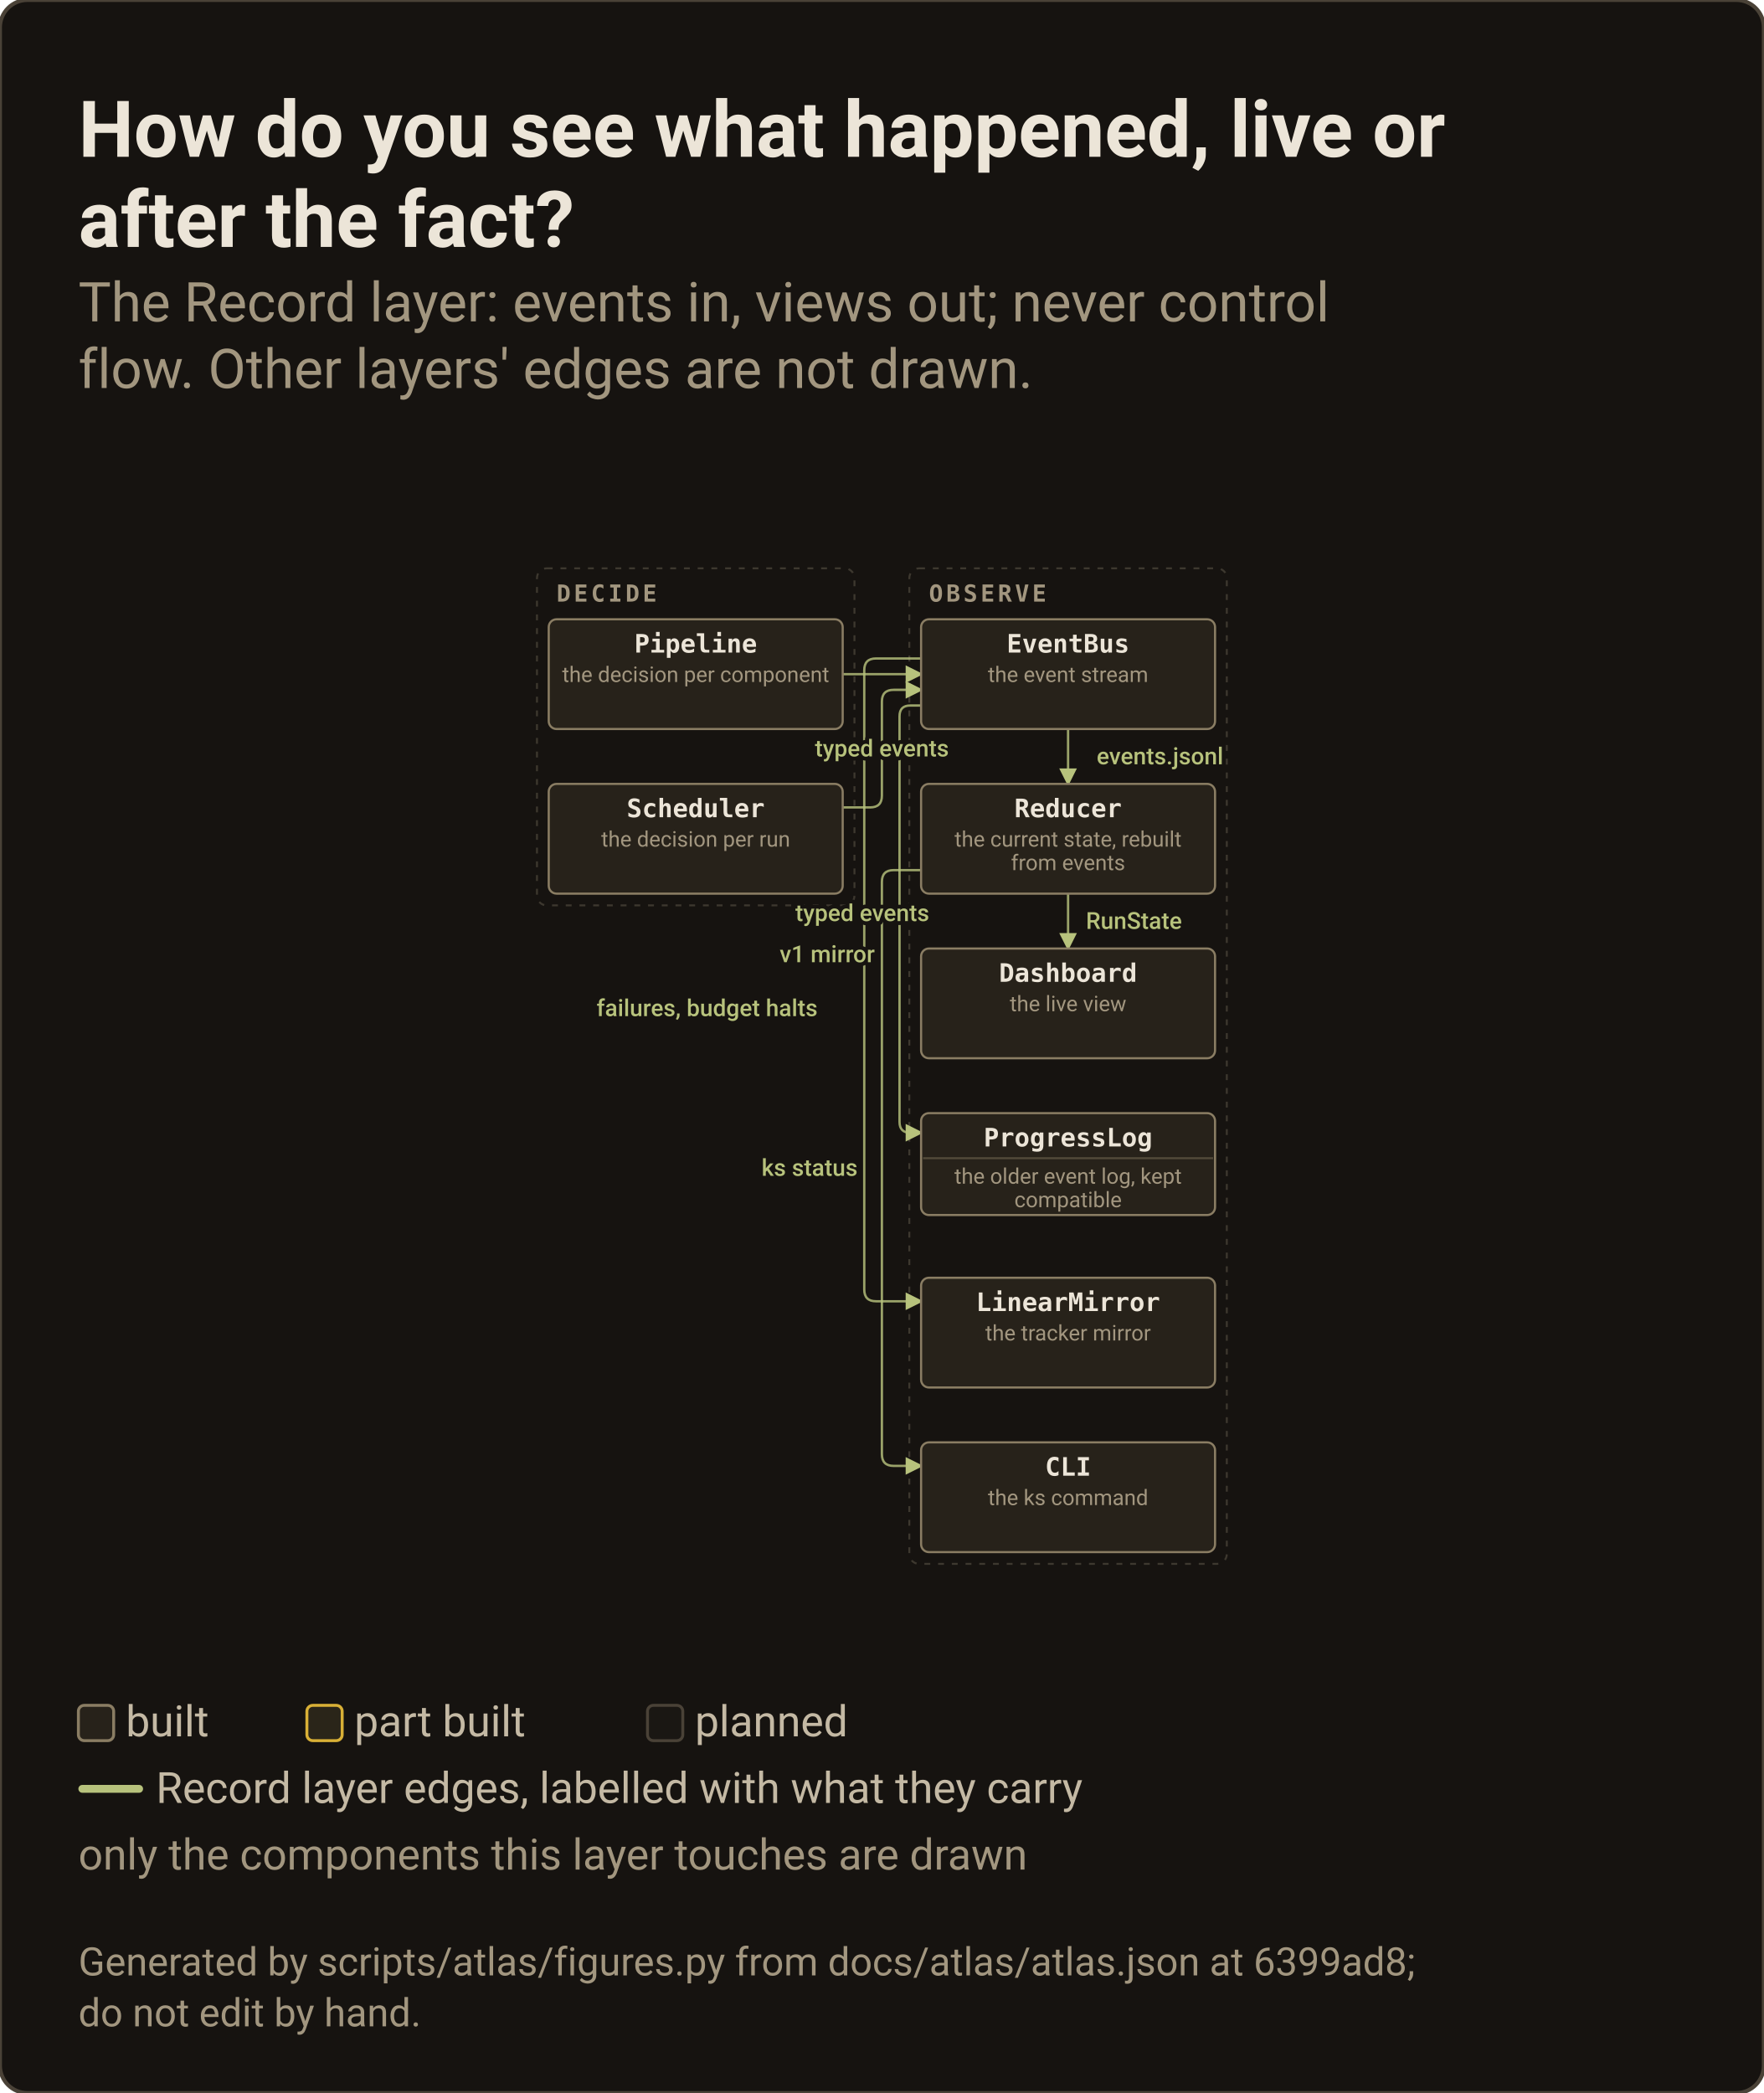
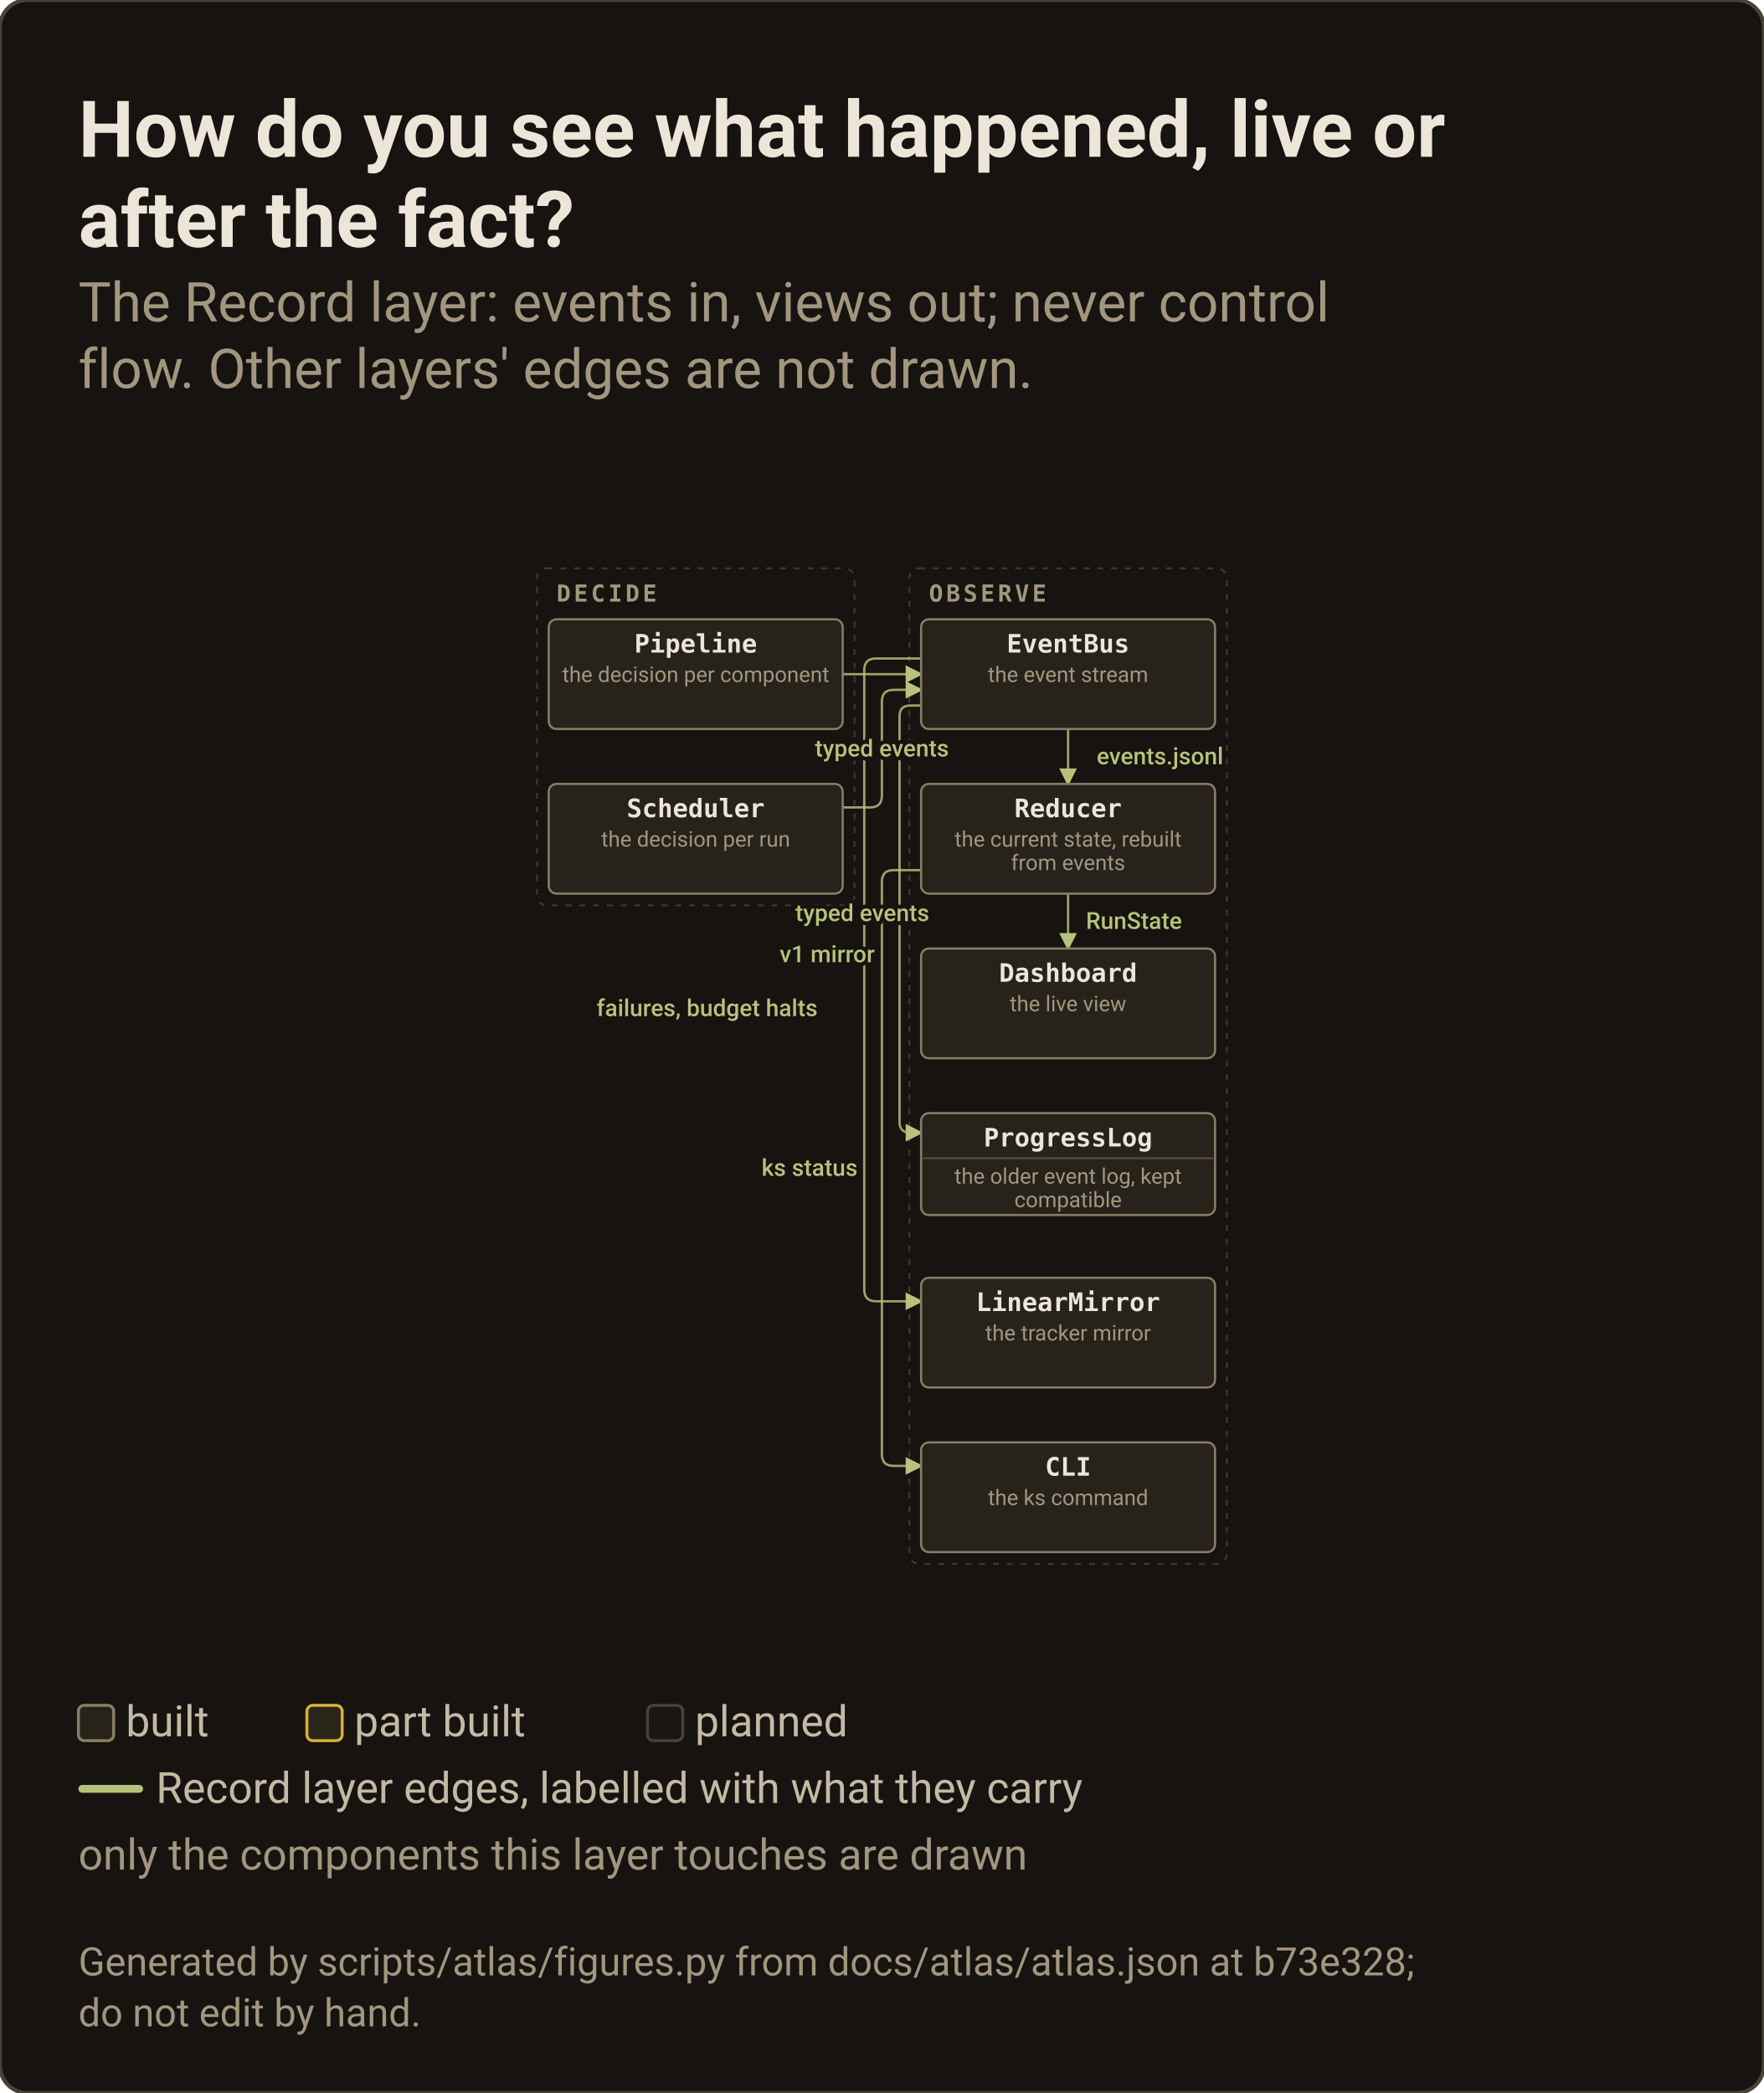
<svg xmlns="http://www.w3.org/2000/svg" width="900" height="1068" viewBox="0 0 900 1068" role="img" aria-label="Record layer of the kstrl system map">
  <rect x="0" y="0" width="900" height="1068" rx="14" fill="#161310" stroke="#4A4237" stroke-width="2" />
  <text x="40.0" y="80.0" class="c0">How do you see what happened, live or</text>
  <text x="40.0" y="126.0" class="c0">after the fact?</text>
  <text x="40.0" y="164.0" class="c1">The Record layer: events in, views out; never control</text>
  <text x="40.0" y="198.0" class="c1">flow. Other layers' edges are not drawn.</text>
  <svg id="map" x="266.0" y="216.0" width="368" height="632" viewBox="0 0 368 632" overflow="visible">
    <defs>
      <marker id="map-m-work" viewBox="0 0 8 8" refX="7" refY="4" markerUnits="userSpaceOnUse" markerWidth="9" markerHeight="9" orient="auto-start-reverse">
        <path d="M0,0 L8,4 L0,8 z" fill="#D9CDB2" />
      </marker>
      <marker id="map-m-measure" viewBox="0 0 8 8" refX="7" refY="4" markerUnits="userSpaceOnUse" markerWidth="9" markerHeight="9" orient="auto-start-reverse">
        <path d="M0,0 L8,4 L0,8 z" fill="#82A7BA" />
      </marker>
      <marker id="map-m-feedback" viewBox="0 0 8 8" refX="7" refY="4" markerUnits="userSpaceOnUse" markerWidth="9" markerHeight="9" orient="auto-start-reverse">
        <path d="M0,0 L8,4 L0,8 z" fill="#E39A86" />
      </marker>
      <marker id="map-m-operator" viewBox="0 0 8 8" refX="7" refY="4" markerUnits="userSpaceOnUse" markerWidth="9" markerHeight="9" orient="auto-start-reverse">
        <path d="M0,0 L8,4 L0,8 z" fill="#DD9BBD" />
      </marker>
      <marker id="map-m-trust" viewBox="0 0 8 8" refX="7" refY="4" markerUnits="userSpaceOnUse" markerWidth="9" markerHeight="9" orient="auto-start-reverse">
        <path d="M0,0 L8,4 L0,8 z" fill="#B48EC9" />
      </marker>
      <marker id="map-m-learn" viewBox="0 0 8 8" refX="7" refY="4" markerUnits="userSpaceOnUse" markerWidth="9" markerHeight="9" orient="auto-start-reverse">
        <path d="M0,0 L8,4 L0,8 z" fill="#86C9A9" />
      </marker>
      <marker id="map-m-record" viewBox="0 0 8 8" refX="7" refY="4" markerUnits="userSpaceOnUse" markerWidth="9" markerHeight="9" orient="auto-start-reverse">
        <path d="M0,0 L8,4 L0,8 z" fill="#B7C27C" />
      </marker>
      <marker id="map-m-change" viewBox="0 0 8 8" refX="7" refY="4" markerUnits="userSpaceOnUse" markerWidth="9" markerHeight="9" orient="auto-start-reverse">
        <path d="M0,0 L8,4 L0,8 z" fill="#E26D5A" />
      </marker>
      <marker id="map-m-reach" viewBox="0 0 8 8" refX="7" refY="4" markerUnits="userSpaceOnUse" markerWidth="9" markerHeight="9" orient="auto-start-reverse">
        <path d="M0,0 L8,4 L0,8 z" fill="#E5A84F" />
      </marker>
    </defs>
    <style>#map .node.quiet{opacity:.42}#map .node.planned{opacity:.5}#map .node.planned.quiet{opacity:.3}#map .node.meas .node__box{stroke:#82A7BA;stroke-width:2.2}#map .node.acts .node__box{stroke:#E5A84F;stroke-width:2.4}#map .node__ring{display:none;fill:none;stroke:#82A7BA;stroke-width:1.6}#map .node.meas .node__ring{display:inline}#map .flow.planned{opacity:.35}#map .flowlbl.planned{opacity:.5}#map .flow.off,#map .flowlbl.off{display:none}#map .flow.hot{opacity:1;stroke-opacity:1;stroke-width:2.6}#map .flowlbl.hot{opacity:1}</style>
    <rect x="8.0" y="74.0" width="162.0" height="172.0" rx="5" fill="none" stroke="#A2967F" stroke-opacity=".28" stroke-width="1" stroke-dasharray="3 4" />
    <text x="18.0" y="91.0" class="t1">DECIDE</text>
    <rect x="198.0" y="74.0" width="162.0" height="508.0" rx="5" fill="none" stroke="#A2967F" stroke-opacity=".28" stroke-width="1" stroke-dasharray="3 4" />
    <text x="208.0" y="91.0" class="t1">OBSERVE</text>
    <g data-layer="flow">
      <path id="map-f58" class="flow observe" data-edge="58" data-from="Pipeline" data-to="EventBus" data-art="typed events" data-kind="observe" data-layer="record" d="M 164.0 128.0 L 204.0 128.0" fill="none" stroke="#B7C27C" stroke-opacity="0.82" stroke-width="1.2" stroke-linecap="round" marker-end="url(#map-m-record)" />
      <path id="map-f59" class="flow observe" data-edge="59" data-from="Scheduler" data-to="EventBus" data-art="typed events" data-kind="observe" data-layer="record" d="M 164.0 196.0 L 178.0 196.0 Q 184.0 196.0 184.0 190.0 L 184.0 142.0 Q 184.0 136.0 190.0 136.0 L 204.0 136.0" fill="none" stroke="#B7C27C" stroke-opacity="0.82" stroke-width="1.2" stroke-linecap="round" marker-end="url(#map-m-record)" />
      <path id="map-f60" class="flow observe" data-edge="60" data-from="EventBus" data-to="ProgressLog" data-art="v1 mirror" data-kind="observe" data-layer="record" d="M 204.0 144.0 L 198.5 144.0 Q 193.0 144.0 193.0 149.5 L 193.0 356.5 Q 193.0 362.0 198.5 362.0 L 204.0 362.0" fill="none" stroke="#B7C27C" stroke-opacity="0.82" stroke-width="1.2" stroke-linecap="round" marker-end="url(#map-m-record)" />
      <path id="map-f61" class="flow observe" data-edge="61" data-from="EventBus" data-to="Reducer" data-art="events.jsonl" data-kind="observe" data-layer="record" d="M 279.0 156.0 L 279.0 184.0" fill="none" stroke="#B7C27C" stroke-opacity="0.82" stroke-width="1.2" stroke-linecap="round" marker-end="url(#map-m-record)" />
      <path id="map-f62" class="flow observe" data-edge="62" data-from="Reducer" data-to="Dashboard" data-art="RunState" data-kind="observe" data-layer="record" d="M 279.0 240.0 L 279.0 268.0" fill="none" stroke="#B7C27C" stroke-opacity="0.82" stroke-width="1.2" stroke-linecap="round" marker-end="url(#map-m-record)" />
      <path id="map-f63" class="flow observe" data-edge="63" data-from="Reducer" data-to="CLI" data-art="ks status" data-kind="observe" data-layer="record" d="M 204.0 228.0 L 190.0 228.0 Q 184.0 228.0 184.0 234.0 L 184.0 526.0 Q 184.0 532.0 190.0 532.0 L 204.0 532.0" fill="none" stroke="#B7C27C" stroke-opacity="0.82" stroke-width="1.2" stroke-linecap="round" marker-end="url(#map-m-record)" />
      <path id="map-f64" class="flow observe" data-edge="64" data-from="EventBus" data-to="LinearMirror" data-art="failures, budget halts" data-kind="observe" data-layer="record" d="M 204.0 120.0 L 181.0 120.0 Q 175.0 120.0 175.0 126.0 L 175.0 442.0 Q 175.0 448.0 181.0 448.0 L 204.0 448.0" fill="none" stroke="#B7C27C" stroke-opacity="0.82" stroke-width="1.2" stroke-linecap="round" marker-end="url(#map-m-record)" />
    </g>
    <g class="node built" data-id="Pipeline" data-kind="component" data-state="built" data-region="decide" role="button" tabindex="0" aria-label="Pipeline, the decision per component, built">
      <rect class="node__box" x="14.0" y="100.0" width="150.0" height="56.0" rx="4.0" fill="#27221A" stroke="#8A7D63" stroke-width="1.1" />
      <rect class="node__ring" x="17.0" y="103.0" width="144.0" height="50.0" rx="3.0" />
      <text x="89.0" y="117.0" class="t2">Pipeline</text>
      <g data-layer="job">
        <text x="89.0" y="132.0" class="t3">the decision per component</text>
      </g>
    </g>
    <g class="node built" data-id="Scheduler" data-kind="component" data-state="built" data-region="decide" role="button" tabindex="0" aria-label="Scheduler, the decision per run, built">
      <rect class="node__box" x="14.0" y="184.0" width="150.0" height="56.0" rx="4.0" fill="#27221A" stroke="#8A7D63" stroke-width="1.1" />
      <rect class="node__ring" x="17.0" y="187.0" width="144.0" height="50.0" rx="3.0" />
      <text x="89.0" y="201.0" class="t2">Scheduler</text>
      <g data-layer="job">
        <text x="89.0" y="216.0" class="t3">the decision per run</text>
      </g>
    </g>
    <g class="node built" data-id="EventBus" data-kind="component" data-state="built" data-region="observe" role="button" tabindex="0" aria-label="EventBus, the event stream, built">
      <rect class="node__box" x="204.0" y="100.0" width="150.0" height="56.0" rx="4.0" fill="#27221A" stroke="#8A7D63" stroke-width="1.1" />
      <rect class="node__ring" x="207.0" y="103.0" width="144.0" height="50.0" rx="3.0" />
      <text x="279.0" y="117.0" class="t2">EventBus</text>
      <g data-layer="job">
        <text x="279.0" y="132.0" class="t3">the event stream</text>
      </g>
    </g>
    <g class="node built" data-id="Reducer" data-kind="component" data-state="built" data-region="observe" role="button" tabindex="0" aria-label="Reducer, the current state, rebuilt from events, built">
      <rect class="node__box" x="204.0" y="184.0" width="150.0" height="56.0" rx="4.0" fill="#27221A" stroke="#8A7D63" stroke-width="1.1" />
      <rect class="node__ring" x="207.0" y="187.0" width="144.0" height="50.0" rx="3.0" />
      <text x="279.0" y="201.0" class="t2">Reducer</text>
      <g data-layer="job">
        <text x="279.0" y="216.0" class="t3">the current state, rebuilt</text>
        <text x="279.0" y="228.0" class="t3">from events</text>
      </g>
    </g>
    <g class="node built" data-id="Dashboard" data-kind="component" data-state="built" data-region="observe" role="button" tabindex="0" aria-label="Dashboard, the live view, built">
      <rect class="node__box" x="204.0" y="268.0" width="150.0" height="56.0" rx="4.0" fill="#27221A" stroke="#8A7D63" stroke-width="1.1" />
      <rect class="node__ring" x="207.0" y="271.0" width="144.0" height="50.0" rx="3.0" />
      <text x="279.0" y="285.0" class="t2">Dashboard</text>
      <g data-layer="job">
        <text x="279.0" y="300.0" class="t3">the live view</text>
      </g>
    </g>
    <g class="node built" data-id="ProgressLog" data-kind="store" data-state="built" data-region="observe" role="button" tabindex="0" aria-label="ProgressLog, the older event log, kept compatible, built">
      <rect class="node__box" x="204.0" y="352.0" width="150.0" height="52.0" rx="4.0" fill="#27221A" stroke="#8A7D63" stroke-width="1.1" />
      <rect class="node__ring" x="207.0" y="355.0" width="144.0" height="46.0" rx="3.0" />
      <text x="279.0" y="369.0" class="t2">ProgressLog</text>
      <line x1="205.0" y1="375.0" x2="353.0" y2="375.0" stroke="#8A7D63" stroke-opacity=".45" stroke-width="1" />
      <g data-layer="job">
        <text x="279.0" y="388.0" class="t3">the older event log, kept</text>
        <text x="279.0" y="400.0" class="t3">compatible</text>
      </g>
    </g>
    <g class="node built" data-id="LinearMirror" data-kind="component" data-state="built" data-region="observe" role="button" tabindex="0" aria-label="LinearMirror, the tracker mirror, built">
      <rect class="node__box" x="204.0" y="436.0" width="150.0" height="56.0" rx="4.0" fill="#27221A" stroke="#8A7D63" stroke-width="1.1" />
      <rect class="node__ring" x="207.0" y="439.0" width="144.0" height="50.0" rx="3.0" />
      <text x="279.0" y="453.0" class="t2">LinearMirror</text>
      <g data-layer="job">
        <text x="279.0" y="468.0" class="t3">the tracker mirror</text>
      </g>
    </g>
    <g class="node built" data-id="CLI" data-kind="component" data-state="built" data-region="observe" role="button" tabindex="0" aria-label="CLI, the ks command, built">
      <rect class="node__box" x="204.0" y="520.0" width="150.0" height="56.0" rx="4.0" fill="#27221A" stroke="#8A7D63" stroke-width="1.1" />
      <rect class="node__ring" x="207.0" y="523.0" width="144.0" height="50.0" rx="3.0" />
      <text x="279.0" y="537.0" class="t2">CLI</text>
      <g data-layer="job">
        <text x="279.0" y="552.0" class="t3">the ks command</text>
      </g>
    </g>
    <g data-layer="flow">
      <g class="flowlbl observe" data-edge="58" data-from="Pipeline" data-to="EventBus" data-layer="record">
        <text x="184.0" y="170.0" class="t0">typed events</text>
      </g>
      <g class="flowlbl observe" data-edge="59" data-from="Scheduler" data-to="EventBus" data-layer="record">
        <text x="174.0" y="254.0" class="t0">typed events</text>
      </g>
      <g class="flowlbl observe" data-edge="60" data-from="EventBus" data-to="ProgressLog" data-layer="record">
        <text x="156.1" y="275.0" class="t0">v1 mirror</text>
      </g>
      <g class="flowlbl observe" data-edge="61" data-from="EventBus" data-to="Reducer" data-layer="record">
        <text x="325.9" y="174.0" class="t0">events.jsonl</text>
      </g>
      <g class="flowlbl observe" data-edge="62" data-from="Reducer" data-to="Dashboard" data-layer="record">
        <text x="312.6" y="258.0" class="t0">RunState</text>
      </g>
      <g class="flowlbl observe" data-edge="63" data-from="Reducer" data-to="CLI" data-layer="record">
        <text x="147.1" y="384.0" class="t0">ks status</text>
      </g>
      <g class="flowlbl observe" data-edge="64" data-from="EventBus" data-to="LinearMirror" data-layer="record">
        <text x="94.8" y="302.5" class="t0">failures, budget halts</text>
      </g>
    </g>
    <style>#map .t0{font-family:ui-sans-serif,system-ui,-apple-system,"SF Pro Text","Segoe UI",Roboto,"Helvetica Neue",Arial,sans-serif;font-size:12.0px;font-weight:500;fill:#B7C27C;text-anchor:middle;paint-order:stroke;stroke:#161310;stroke-width:4;stroke-linejoin:round}#map .t1{font-family:ui-monospace,"SF Mono",SFMono-Regular,"JetBrains Mono",Menlo,Consolas,monospace;font-size:12.0px;font-weight:600;fill:#A2967F;text-anchor:start;letter-spacing:.13em}#map .t2{font-family:ui-monospace,"SF Mono",SFMono-Regular,"JetBrains Mono",Menlo,Consolas,monospace;font-size:13.0px;font-weight:600;fill:#ECE5D8;text-anchor:middle}#map .t3{font-family:ui-sans-serif,system-ui,-apple-system,"SF Pro Text","Segoe UI",Roboto,"Helvetica Neue",Arial,sans-serif;font-size:11.0px;font-weight:400;fill:#A2967F;text-anchor:middle}</style>
  </svg>
  <rect x="40.0" y="870.2" width="18" height="18" rx="3" fill="#27221A" stroke="#8A7D63" stroke-width="1.5" />
  <text x="64.2" y="886.0" class="c2">built</text>
  <rect x="156.6" y="870.2" width="18" height="18" rx="3" fill="#2A2519" stroke="#D9B036" stroke-width="1.5" />
  <text x="180.8" y="886.0" class="c2">part built</text>
  <rect x="330.4" y="870.2" width="18" height="18" rx="3" fill="#1A1713" stroke="#4A4237" stroke-width="1.5" />
  <text x="354.6" y="886.0" class="c2">planned</text>
  <rect x="40.0" y="910.8" width="33" height="4" rx="2" fill="#B7C27C" />
  <text x="79.6" y="920.0" class="c2">Record layer edges, labelled with what they carry</text>
  <text x="40.0" y="954.0" class="c3">only the components this layer touches are drawn</text>
-   <text x="40.0" y="1008.0" class="c4">Generated by scripts/atlas/figures.py from docs/atlas/atlas.json at 6399ad8;</text>
+   <text x="40.0" y="1008.0" class="c4">Generated by scripts/atlas/figures.py from docs/atlas/atlas.json at b73e328;</text>
  <text x="40.0" y="1034.0" class="c4">do not edit by hand.</text>
  <style>.c0{font-family:ui-sans-serif,system-ui,-apple-system,"SF Pro Text","Segoe UI",Roboto,"Helvetica Neue",Arial,sans-serif;font-size:40.0px;font-weight:600;fill:#ECE5D8;text-anchor:start}.c1{font-family:ui-sans-serif,system-ui,-apple-system,"SF Pro Text","Segoe UI",Roboto,"Helvetica Neue",Arial,sans-serif;font-size:28.0px;font-weight:400;fill:#A2967F;text-anchor:start}.c2{font-family:ui-sans-serif,system-ui,-apple-system,"SF Pro Text","Segoe UI",Roboto,"Helvetica Neue",Arial,sans-serif;font-size:22.0px;font-weight:400;fill:#C4B9A4;text-anchor:start}.c3{font-family:ui-sans-serif,system-ui,-apple-system,"SF Pro Text","Segoe UI",Roboto,"Helvetica Neue",Arial,sans-serif;font-size:22.0px;font-weight:400;fill:#A2967F;text-anchor:start}.c4{font-family:ui-sans-serif,system-ui,-apple-system,"SF Pro Text","Segoe UI",Roboto,"Helvetica Neue",Arial,sans-serif;font-size:20.0px;font-weight:400;fill:#A2967F;text-anchor:start}</style>
</svg>
